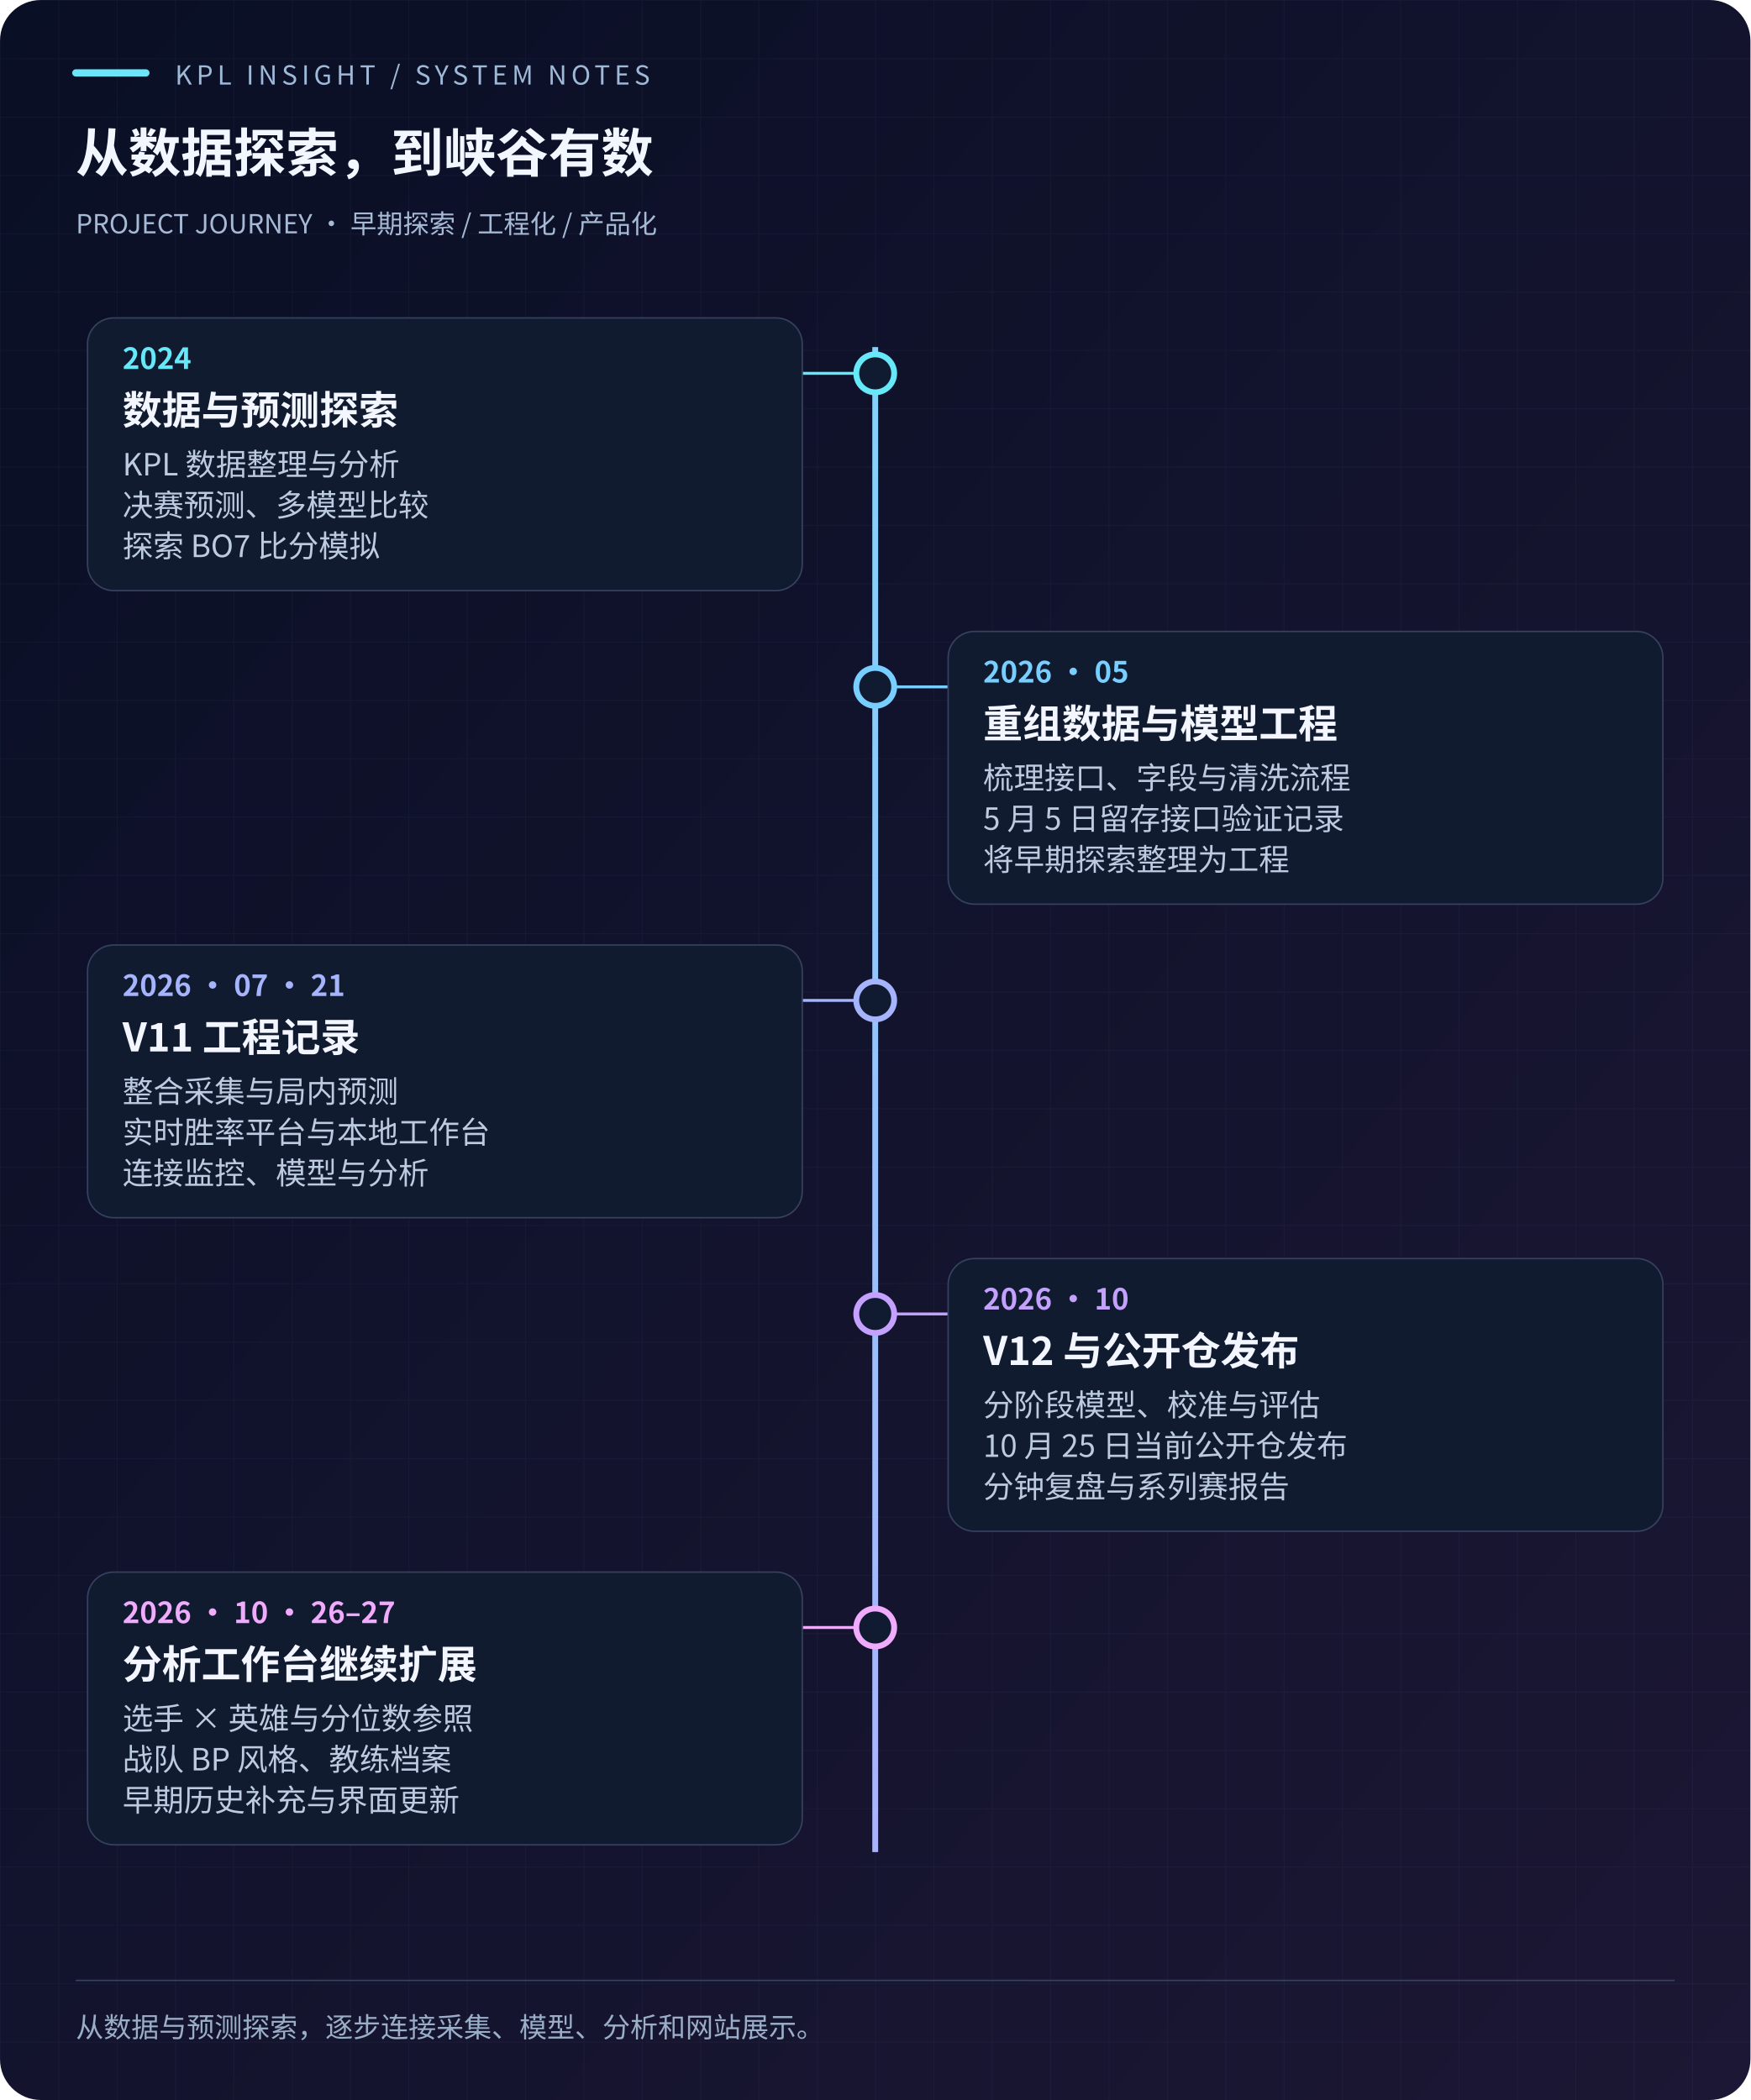
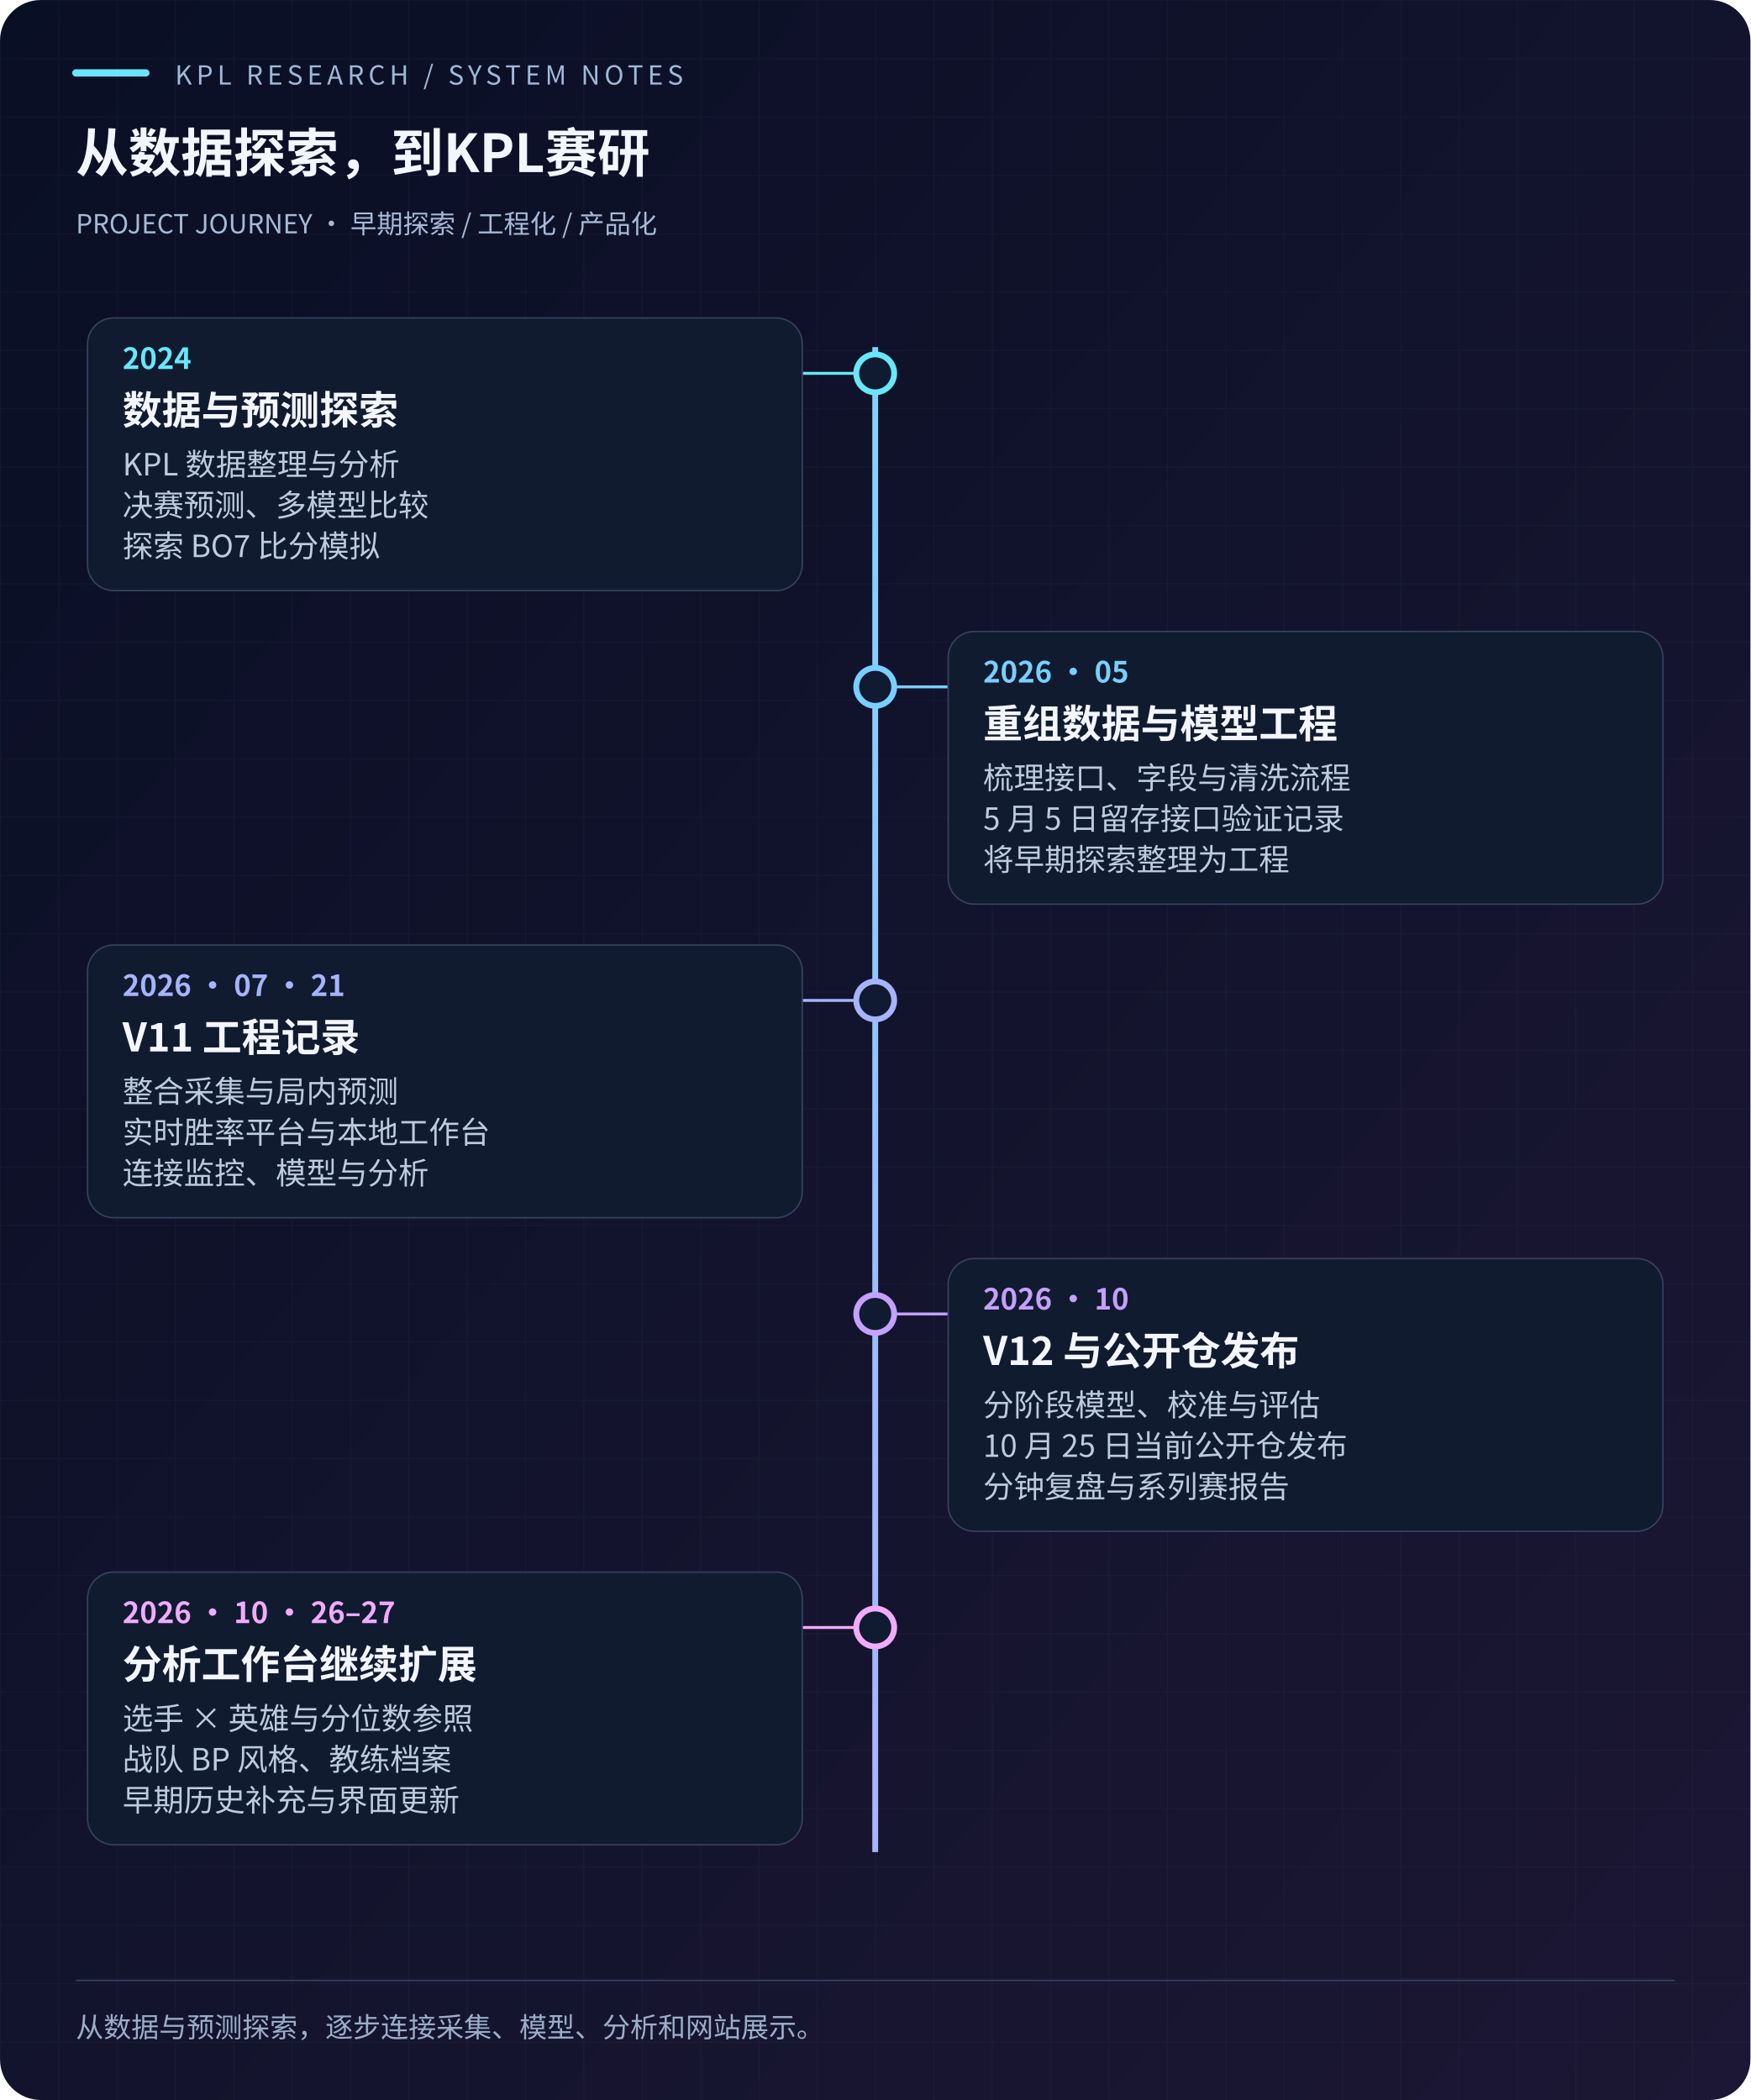
<svg xmlns="http://www.w3.org/2000/svg" width="1200" height="1440" viewBox="0 0 1200 1440" role="img" aria-labelledby="title desc">
  <defs>
    <linearGradient id="bg" x2="1" y2="1">
      <stop stop-color="#090f25" />
      <stop offset="1" stop-color="#1c1734" />
    </linearGradient>
    <linearGradient id="accent" gradientUnits="userSpaceOnUse" x1="0" y1="0" x2="1200" y2="1440">
      <stop stop-color="#67e8f9" />
      <stop offset="1" stop-color="#c4a0ff" />
    </linearGradient>
    <pattern id="grid" width="40" height="40" patternUnits="userSpaceOnUse">
      <path d="M40 0H0V40" fill="none" stroke="#9ccfff" stroke-opacity=".045" />
    </pattern>
    <marker id="arrow" viewBox="0 0 10 10" refX="9" refY="5" markerWidth="7" markerHeight="7" orient="auto-start-reverse">
      <path d="M0 0L10 5L0 10Z" fill="#8badd0" />
    </marker>
  </defs>
  <rect width="1200" height="1440" rx="28" fill="url(#bg)" />
  <rect width="1200" height="1440" rx="28" fill="url(#grid)" />
  <path d="M52 50H100" stroke="url(#accent)" stroke-width="5" stroke-linecap="round" />
  <g font-family="Microsoft YaHei,PingFang SC,Noto Sans CJK SC,sans-serif">
-     <text x="120" y="58" fill="#9fb9d8" font-size="18" letter-spacing="3">KPL INSIGHT / SYSTEM NOTES</text>
-     <text x="52" y="118" fill="#f2f6ff" font-size="36" font-weight="700">从数据探索，到峡谷有数</text>
+     <text x="120" y="58" fill="#9fb9d8" font-size="18" letter-spacing="3">KPL RESEARCH / SYSTEM NOTES</text>
+     <text x="52" y="118" fill="#f2f6ff" font-size="36" font-weight="700">从数据探索，到KPL赛研</text>
    <text x="52" y="160" fill="#a7bad5" font-size="18">PROJECT JOURNEY · 早期探索 / 工程化 / 产品化</text>
    <path d="M600 238V1270" stroke="url(#accent)" stroke-width="4" />
    <circle cx="600" cy="256" r="13" fill="#101a30" stroke="#67e8f9" stroke-width="4" />
    <path d="M550 256H587" stroke="#67e8f9" stroke-width="2" />
    <rect x="60" y="218" width="490" height="187" rx="18" fill="#111b30" stroke="#35415e" />
    <text x="84" y="253" fill="#67e8f9" font-size="20" font-weight="700">2024</text>
    <text x="84" y="291" fill="#f3f6ff" font-size="27" font-weight="700">数据与预测探索</text>
    <text x="84" y="326" fill="#bdcbe0" font-size="21">KPL 数据整理与分析</text>
    <text x="84" y="354" fill="#bdcbe0" font-size="21">决赛预测、多模型比较</text>
    <text x="84" y="382" fill="#bdcbe0" font-size="21">探索 BO7 比分模拟</text>
    <circle cx="600" cy="471" r="13" fill="#101a30" stroke="#78cfff" stroke-width="4" />
    <path d="M613 471H650" stroke="#78cfff" stroke-width="2" />
    <rect x="650" y="433" width="490" height="187" rx="18" fill="#111b30" stroke="#35415e" />
    <text x="674" y="468" fill="#78cfff" font-size="20" font-weight="700">2026 · 05</text>
    <text x="674" y="506" fill="#f3f6ff" font-size="27" font-weight="700">重组数据与模型工程</text>
    <text x="674" y="541" fill="#bdcbe0" font-size="21">梳理接口、字段与清洗流程</text>
    <text x="674" y="569" fill="#bdcbe0" font-size="21">5 月 5 日留存接口验证记录</text>
    <text x="674" y="597" fill="#bdcbe0" font-size="21">将早期探索整理为工程</text>
    <circle cx="600" cy="686" r="13" fill="#101a30" stroke="#a5b4fc" stroke-width="4" />
    <path d="M550 686H587" stroke="#a5b4fc" stroke-width="2" />
    <rect x="60" y="648" width="490" height="187" rx="18" fill="#111b30" stroke="#35415e" />
    <text x="84" y="683" fill="#a5b4fc" font-size="20" font-weight="700">2026 · 07 · 21</text>
    <text x="84" y="721" fill="#f3f6ff" font-size="27" font-weight="700">V11 工程记录</text>
    <text x="84" y="756" fill="#bdcbe0" font-size="21">整合采集与局内预测</text>
    <text x="84" y="784" fill="#bdcbe0" font-size="21">实时胜率平台与本地工作台</text>
    <text x="84" y="812" fill="#bdcbe0" font-size="21">连接监控、模型与分析</text>
    <circle cx="600" cy="901" r="13" fill="#101a30" stroke="#c4a0ff" stroke-width="4" />
    <path d="M613 901H650" stroke="#c4a0ff" stroke-width="2" />
    <rect x="650" y="863" width="490" height="187" rx="18" fill="#111b30" stroke="#35415e" />
    <text x="674" y="898" fill="#c4a0ff" font-size="20" font-weight="700">2026 · 10</text>
    <text x="674" y="936" fill="#f3f6ff" font-size="27" font-weight="700">V12 与公开仓发布</text>
    <text x="674" y="971" fill="#bdcbe0" font-size="21">分阶段模型、校准与评估</text>
    <text x="674" y="999" fill="#bdcbe0" font-size="21">10 月 25 日当前公开仓发布</text>
    <text x="674" y="1027" fill="#bdcbe0" font-size="21">分钟复盘与系列赛报告</text>
    <circle cx="600" cy="1116" r="13" fill="#101a30" stroke="#f0abfc" stroke-width="4" />
    <path d="M550 1116H587" stroke="#f0abfc" stroke-width="2" />
    <rect x="60" y="1078" width="490" height="187" rx="18" fill="#111b30" stroke="#35415e" />
    <text x="84" y="1113" fill="#f0abfc" font-size="20" font-weight="700">2026 · 10 · 26–27</text>
    <text x="84" y="1151" fill="#f3f6ff" font-size="27" font-weight="700">分析工作台继续扩展</text>
    <text x="84" y="1186" fill="#bdcbe0" font-size="21">选手 × 英雄与分位数参照</text>
    <text x="84" y="1214" fill="#bdcbe0" font-size="21">战队 BP 风格、教练档案</text>
    <text x="84" y="1242" fill="#bdcbe0" font-size="21">早期历史补充与界面更新</text>
    <path d="M52 1358H1148" stroke="#35425f" />
    <text x="52" y="1397" fill="#9baec8" font-size="19">从数据与预测探索，逐步连接采集、模型、分析和网站展示。</text>
  </g>
</svg>
